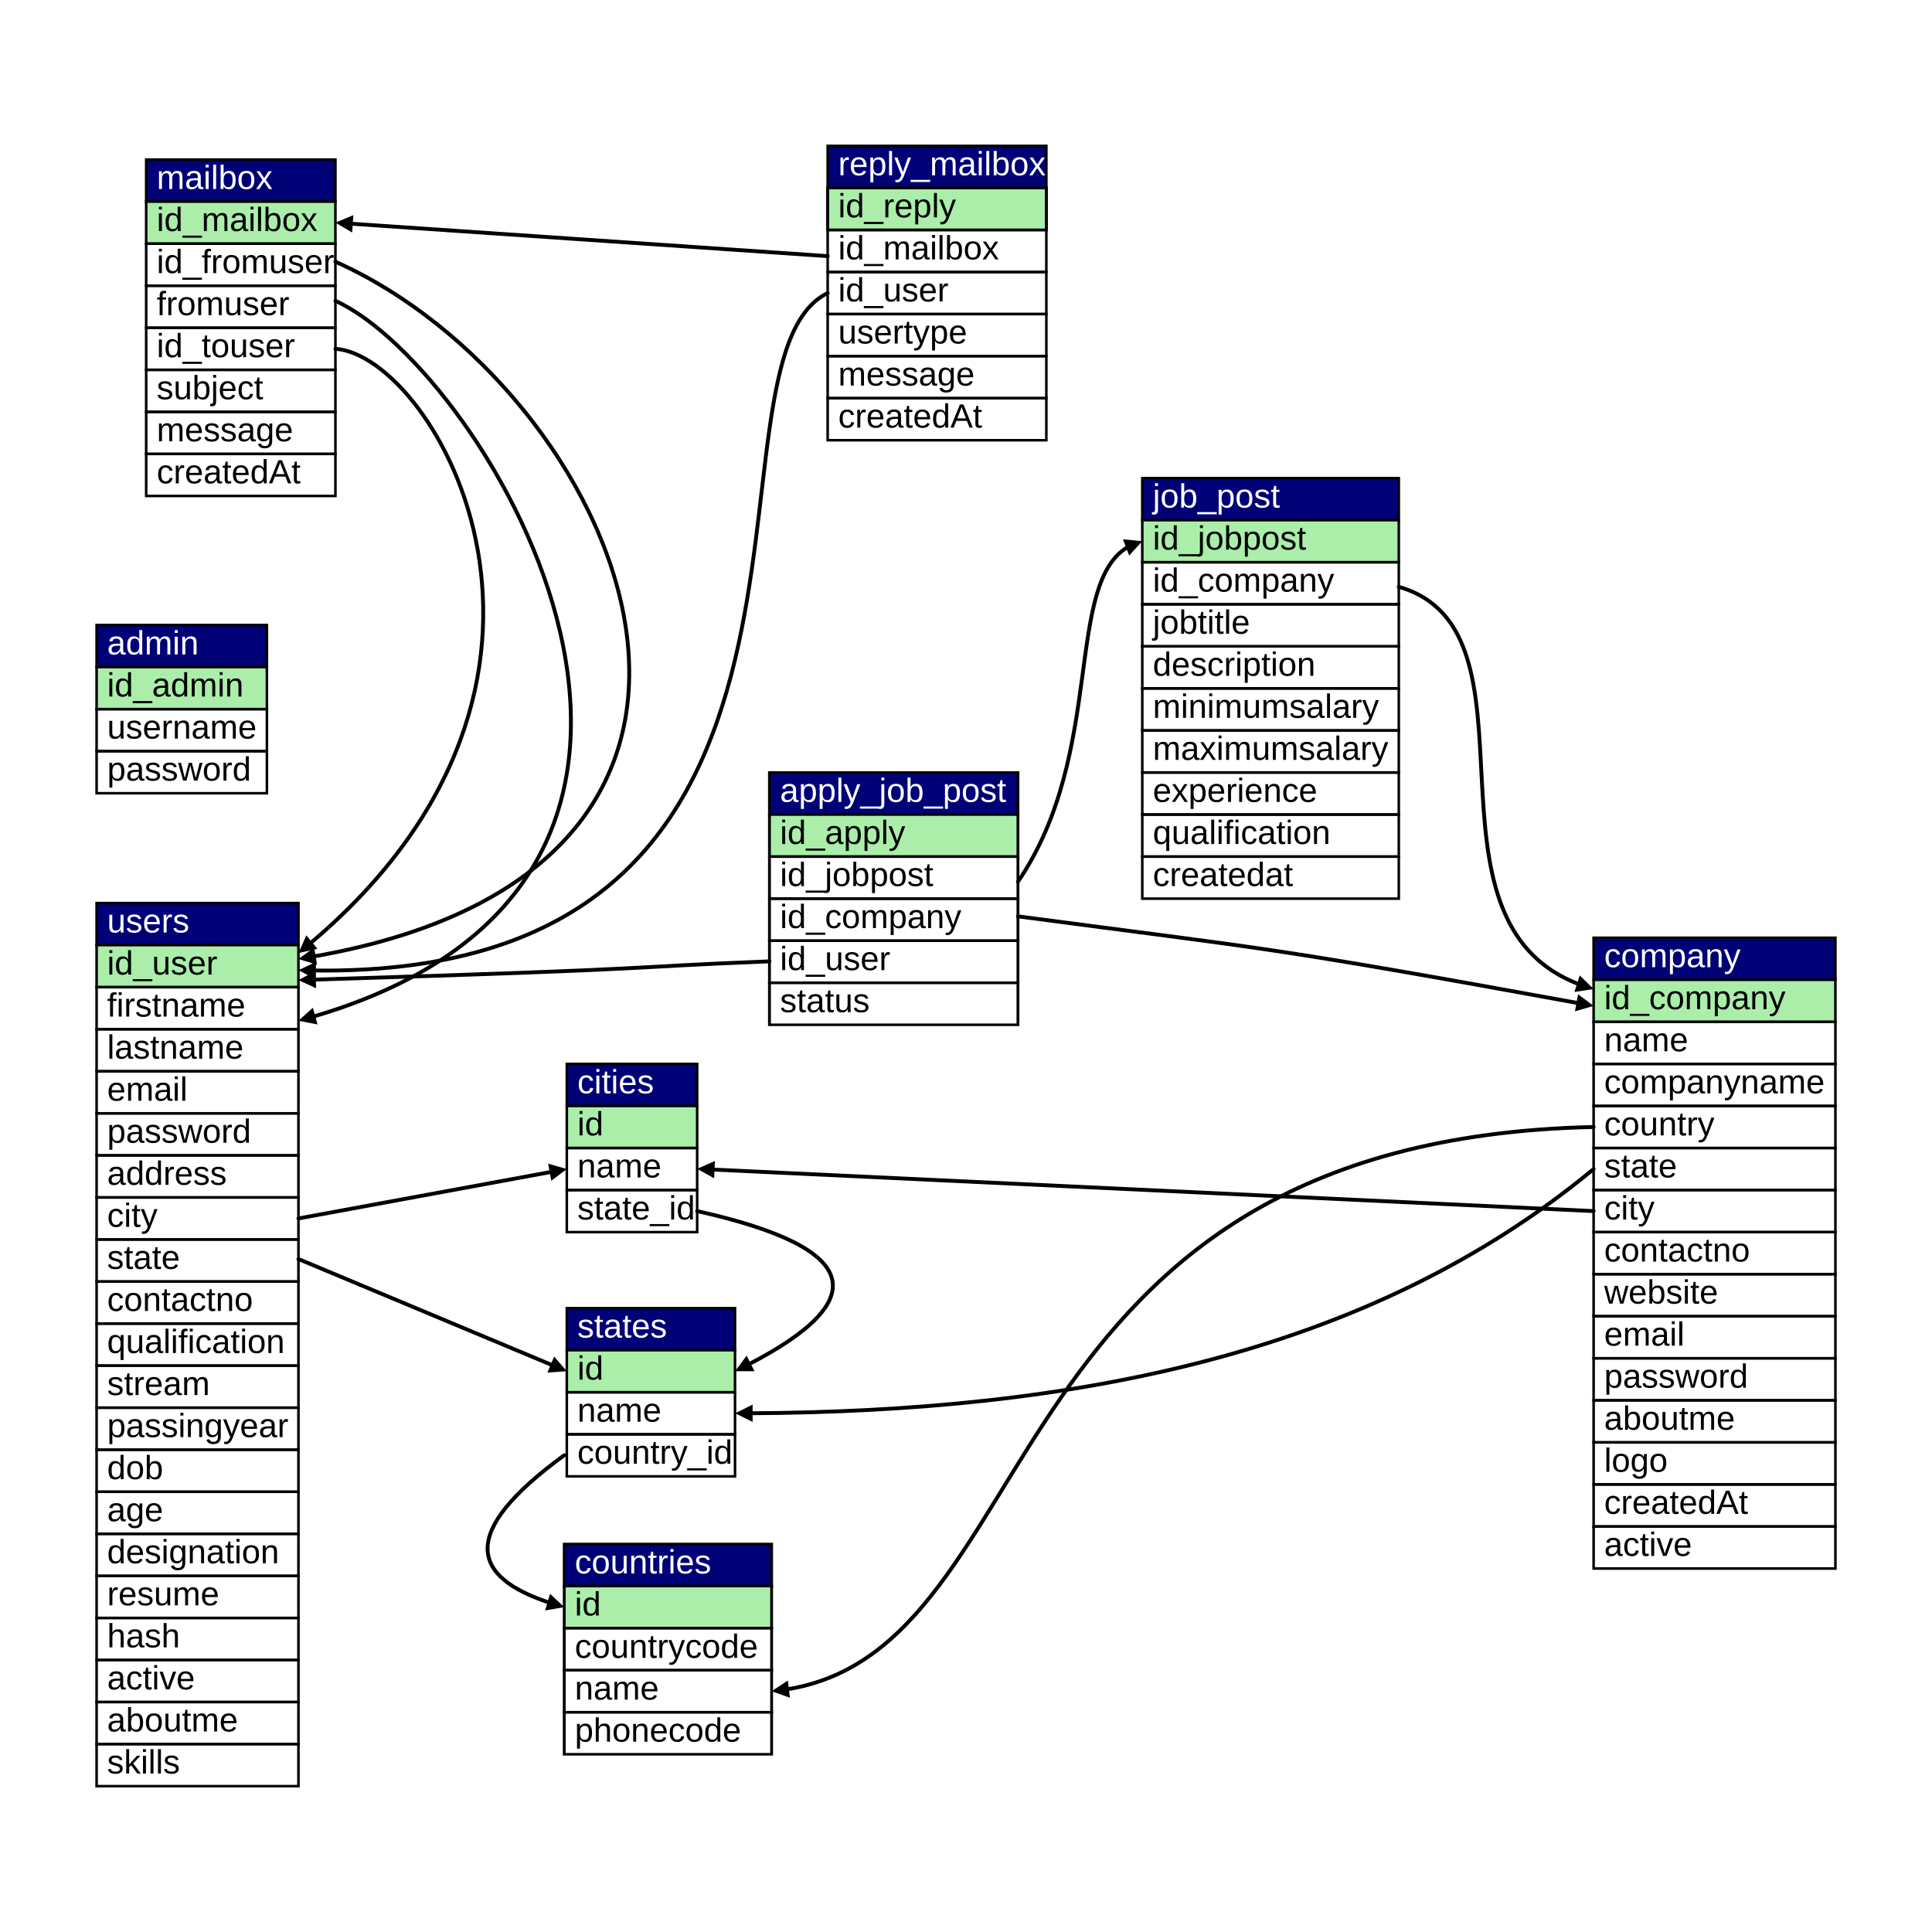
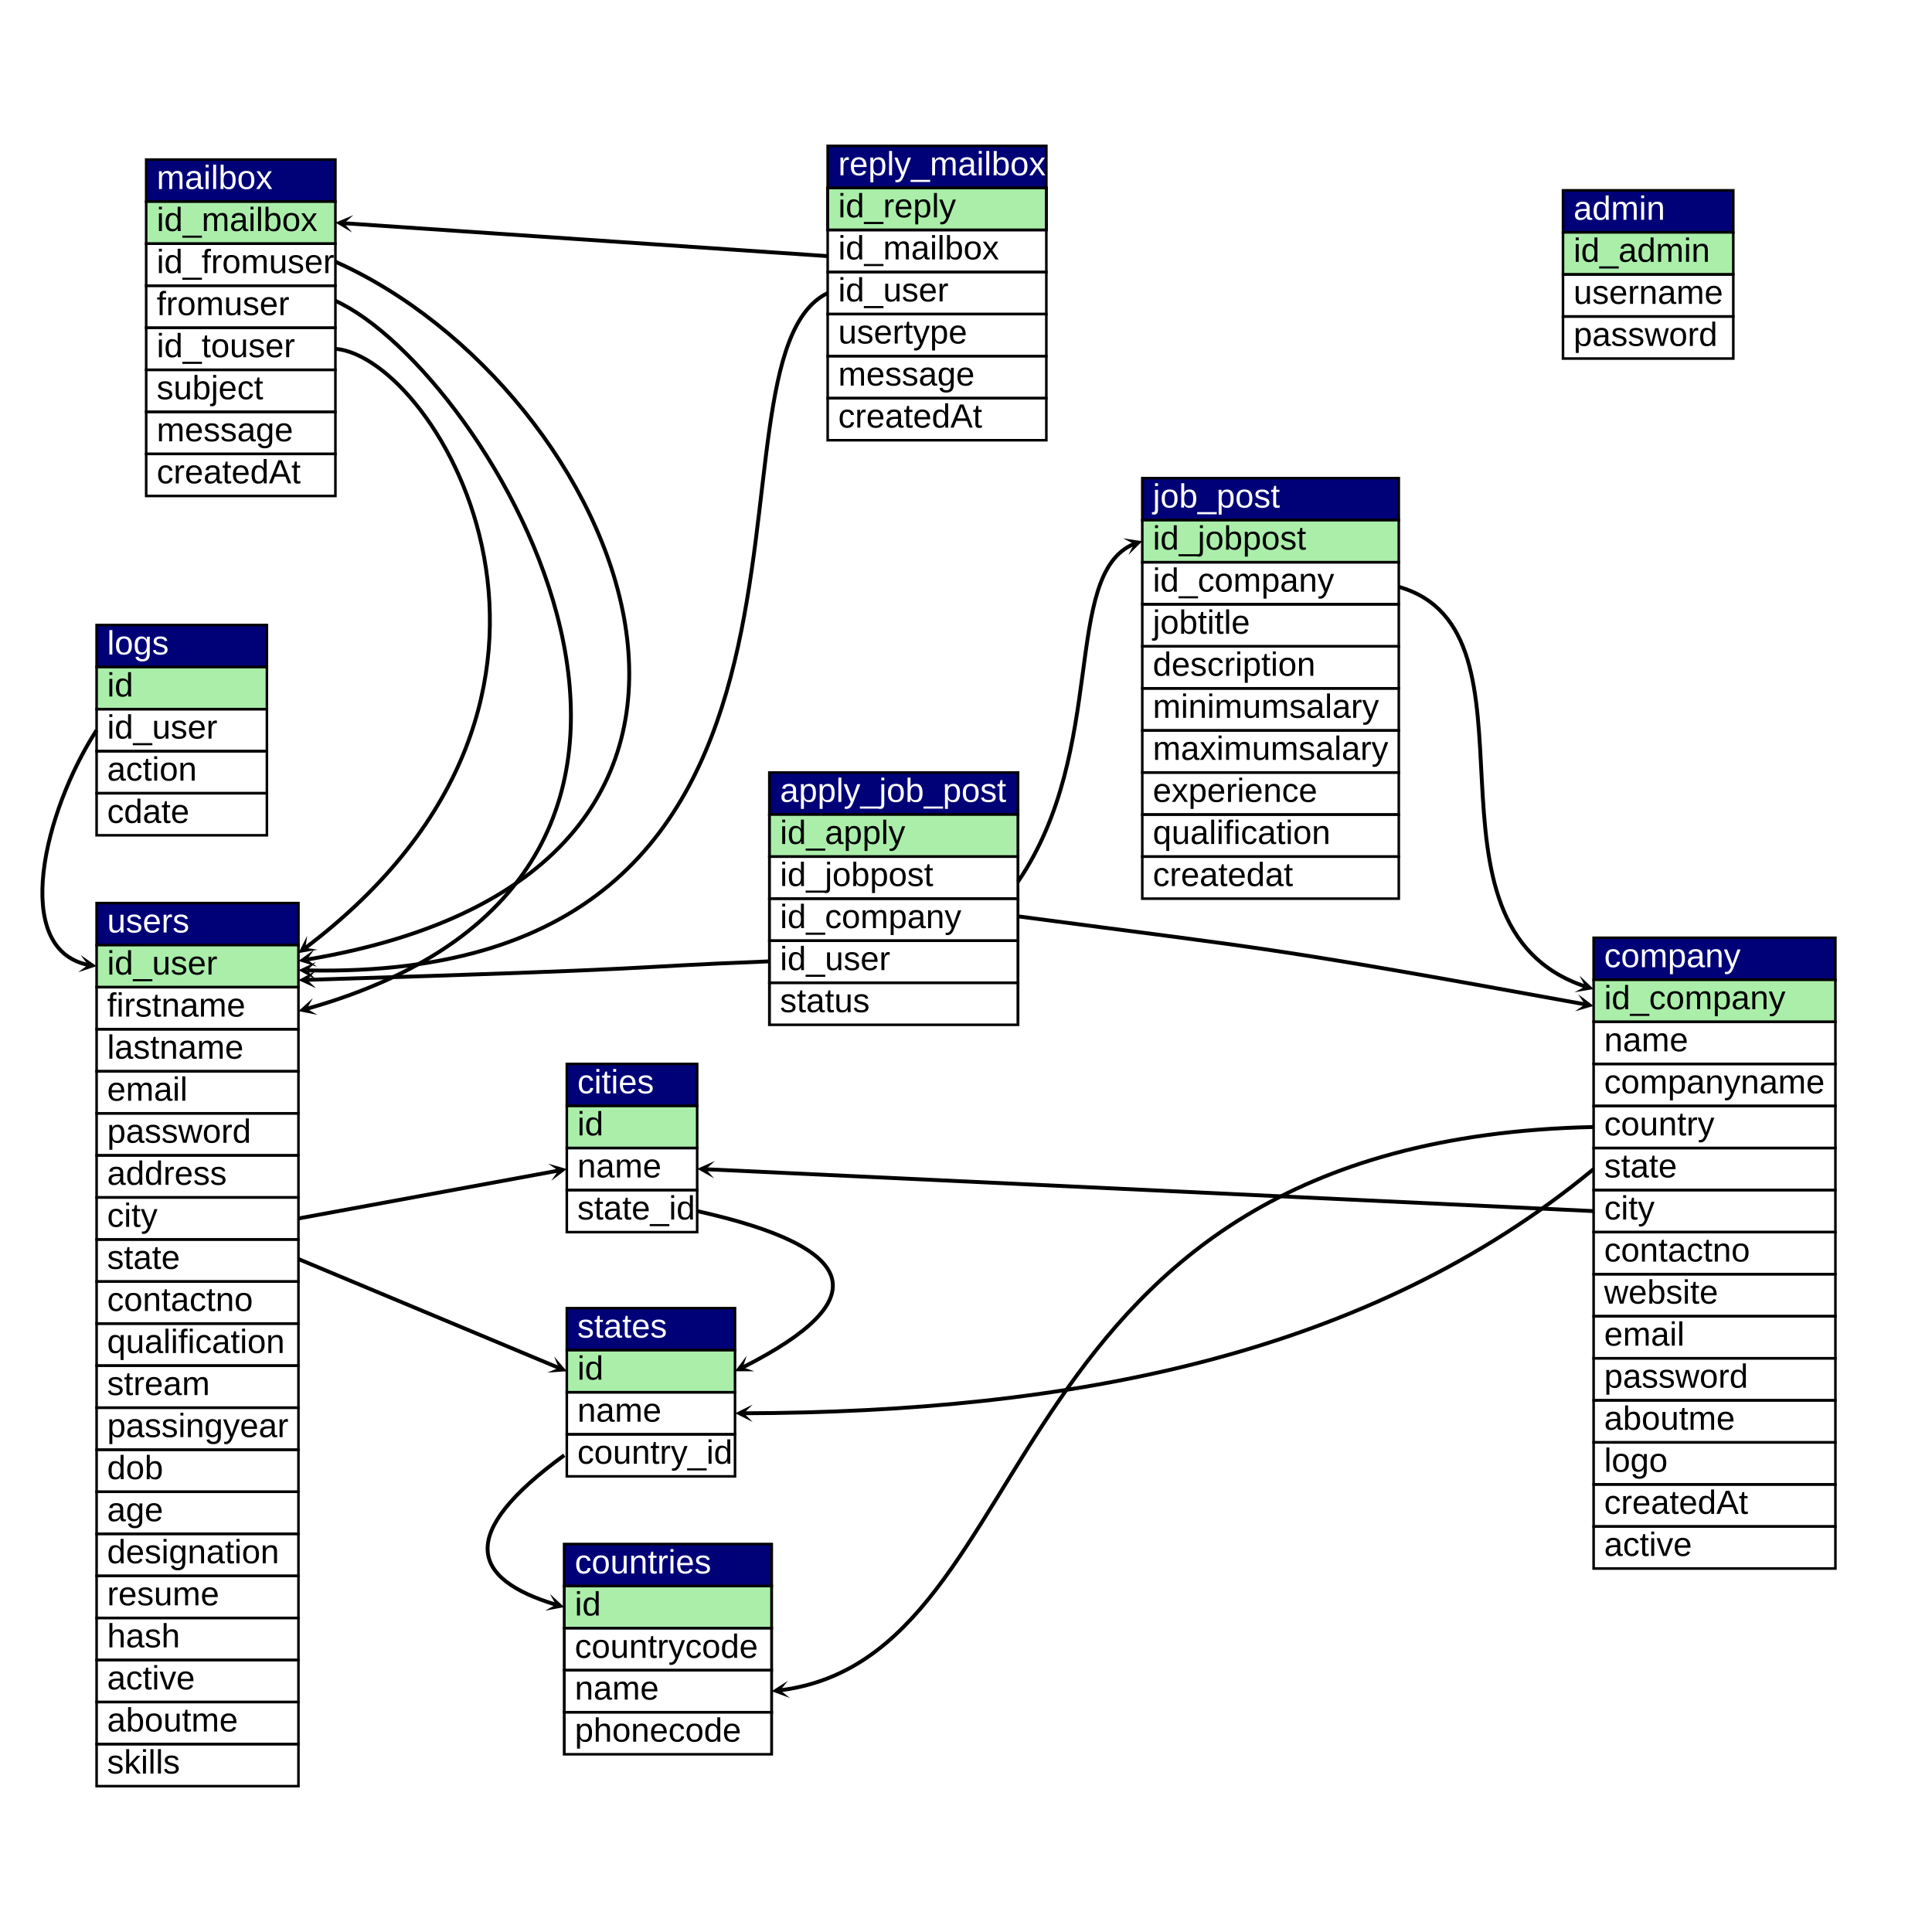
<svg xmlns="http://www.w3.org/2000/svg" width="100%" height="100%" viewBox="0 0 1000 1000" version="1.1" xml:space="preserve" style="fill-rule:evenodd;clip-rule:evenodd;">
  <rect x="0" y="0" width="1000" height="1000" style="fill:white;" />
+   <g transform="matrix(1.32473,0,0,1.32473,370.427,-463.629)">
+     <rect x="331.067" y="424.345" width="66.542" height="16.43" style="fill:rgb(0,0,119);stroke:black;stroke-width:1px;" />
+     <g transform="matrix(1,0,0,1,335.175,435.846)">
+       <text x="0px" y="0px" style="font-family:'ArialMT', 'Arial', sans-serif;font-size:13.144px;fill:white;">admin</text>
+     </g>
+     <rect x="331.067" y="440.775" width="66.542" height="16.43" style="fill:rgb(170,238,170);stroke:black;stroke-width:1px;" />
+     <g transform="matrix(1,0,0,1,335.175,452.277)">
+       <text x="0px" y="0px" style="font-family:'ArialMT', 'Arial', sans-serif;font-size:13.144px;">id_admin</text>
+     </g>
+     <rect x="331.067" y="457.206" width="66.542" height="16.43" style="fill:none;stroke:black;stroke-width:1px;" />
+     <g transform="matrix(1,0,0,1,335.175,468.707)">
+       <text x="0px" y="0px" style="font-family:'ArialMT', 'Arial', sans-serif;font-size:13.144px;">username</text>
+     </g>
+     <rect x="331.067" y="473.636" width="66.542" height="16.43" style="fill:none;stroke:black;stroke-width:1px;" />
+     <g transform="matrix(1,0,0,1,335.175,485.137)">
+       <text x="0px" y="0px" style="font-family:'ArialMT', 'Arial', sans-serif;font-size:13.144px;">password</text>
+     </g>
+   </g>
  <g transform="matrix(0.436841,0,0,0.436841,50,-295.986)">
+     <g id="Layer1" transform="matrix(1.12385,0,0,1.12385,714.381,1375.41)">
+       <g transform="matrix(1.01636,0.632081,0.632081,2.4608,-690.806,-636.064)">
+         <g transform="matrix(2.38513,-0.612645,-0.612645,0.985103,-59.2271,21.3572)">
+           <path d="M286.81,702.121L293.378,709.744L283.339,710.424L289.226,708.008L286.81,702.121Z" />
+           <path d="M154.474,651.676C154.474,651.676 266.126,698.351 289.226,708.008" style="fill:none;stroke:black;stroke-width:2px;stroke-linejoin:round;stroke-miterlimit:1;" />
+         </g>
+       </g>
+       <g transform="matrix(-2.4157,-1.50235,0.265555,1.03385,356.032,566.635)">
+         <g transform="matrix(-1.00349,-1.45823,0.257757,2.34477,388.456,-584.206)">
+           <path d="M390.502,709.769L380.44,709.744L386.498,701.709L384.47,707.742L390.502,709.769Z" />
+           <path d="M360.851,626.857C445.235,645.679 454.183,672.526 384.47,707.742" style="fill:none;stroke:black;stroke-width:2px;stroke-linejoin:round;stroke-miterlimit:1;" />
+         </g>
+       </g>
+       <g transform="matrix(1.01636,0.632081,0.632081,2.4608,-358.911,-317.661)">
+         <g transform="matrix(2.38513,-0.612645,-0.612645,0.985103,-352.096,-32.8066)">
+           <path d="M284.651,825.013L292.054,831.829L282.16,833.662L287.729,830.583L284.651,825.013Z" />
+           <path d="M292.054,753.228C236.061,793.971 243.719,817.261 287.729,830.583" style="fill:none;stroke:black;stroke-width:2px;stroke-linejoin:round;stroke-miterlimit:1;" />
+         </g>
+       </g>
+       <g transform="matrix(2.69834,0,0,2.69834,-668.908,-644.294)">
+         <g transform="matrix(0.754874,-0,-0,0.754874,-25.4211,8.653)">
+           <path d="M283.712,602.296L293.378,605.092L285.342,611.147L288.953,605.906L283.712,602.296Z" />
+           <path d="M154.474,630.666C154.474,630.666 265.259,610.269 288.953,605.906" style="fill:none;stroke:black;stroke-width:2px;stroke-linejoin:round;stroke-miterlimit:1;" />
+         </g>
+       </g>
+       <g transform="matrix(2.69834,0,0,2.69834,-668.908,-907.721)">
+         <g transform="matrix(0.754874,-0,-0,0.754874,-25.4211,106.279)">
+           <path d="M163.607,511.52L154.474,507.296L163.333,502.524L158.972,507.159L163.607,511.52Z" />
+           <path d="M398.27,497.586C314.24,500.916 356.021,501.145 158.972,507.159" style="fill:none;stroke:black;stroke-width:2px;stroke-linejoin:round;stroke-miterlimit:1;" />
+         </g>
+       </g>
+       <g transform="matrix(2.69834,0,0,2.69834,-668.908,-907.721)">
+         <g transform="matrix(0.754874,-0,-0,0.754874,-25.4211,106.279)">
+           <path d="M163.352,506.886L154.474,502.15L163.59,497.889L158.972,502.269L163.352,506.886Z" />
+           <path d="M428.403,151.68C355.557,187.22 462.338,508.73 158.972,502.269" style="fill:none;stroke:black;stroke-width:2px;stroke-linejoin:round;stroke-miterlimit:1;" />
+         </g>
+       </g>
+       <g transform="matrix(2.69834,0,0,2.69834,-668.908,-907.721)">
+         <g transform="matrix(0.754874,-0,-0,0.754874,-25.4211,106.279)">
+           <path d="M164.378,491.539L154.474,493.317L158.994,484.327L158.08,490.625L164.378,491.539Z" />
+           <path d="M173.605,180.536C226.568,185.06 330.997,359.813 158.08,490.625" style="fill:none;stroke:black;stroke-width:2px;stroke-linejoin:round;stroke-miterlimit:1;" />
+         </g>
+       </g>
+       <g transform="matrix(2.69834,0,0,2.69834,-668.908,-907.721)">
+         <g transform="matrix(0.754874,-0,-0,0.754874,-25.4211,106.279)">
+           <path d="M164.078,500.377L154.474,497.375L162.638,491.493L158.916,496.655L164.078,500.377Z" />
+           <path d="M173.605,135.477C319.29,200.215 432.749,450.847 158.916,496.655" style="fill:none;stroke:black;stroke-width:2px;stroke-linejoin:round;stroke-miterlimit:1;" />
+         </g>
+       </g>
+       <g transform="matrix(2.69834,0,0,2.69834,-668.908,-907.721)">
+         <g transform="matrix(0.754874,-0,-0,0.754874,-25.4211,106.279)">
+           <path d="M164.345,525.29L154.474,523.34L161.957,516.613L158.813,522.146L164.345,525.29Z" />
+           <path d="M173.605,155.714C252.064,191.364 410.863,451.064 158.813,522.146" style="fill:none;stroke:black;stroke-width:2px;stroke-linejoin:round;stroke-miterlimit:1;" />
+         </g>
+       </g>
+       <g transform="matrix(2.69834,0,0,2.69834,216.146,-575.451)">
+         <g transform="matrix(0.754874,-0,-0,0.754874,-353.421,-16.86)">
+           <path d="M389.554,735.996L380.547,731.509L389.541,726.996L385.047,731.503L389.554,735.996Z" />
+           <path d="M824.849,605.092C708.607,701.304 555.02,730.998 385.047,731.503" style="fill:none;stroke:black;stroke-width:2px;stroke-linejoin:round;stroke-miterlimit:1;" />
+         </g>
+       </g>
+       <g transform="matrix(2.69834,0,0,2.69834,216.146,-575.451)">
+         <g transform="matrix(0.754874,-0,-0,0.754874,-353.421,-16.86)">
+           <path d="M408.822,878.876L399.394,875.359L407.864,869.927L403.868,874.88L408.822,878.876Z" />
+           <path d="M824.849,583.326C507.109,590.221 544.884,856.967 403.868,874.88" style="fill:none;stroke:black;stroke-width:2px;stroke-linejoin:round;stroke-miterlimit:1;" />
+         </g>
+       </g>
+       <g transform="matrix(2.71277,0.000680841,0.000680841,2.69837,176.617,-833.162)">
+         <g transform="matrix(0.750856,-0.000189453,-0.000189453,0.754865,-336.989,78.7313)">
+           <path d="M369.629,609.894L360.851,604.975L370.053,600.904L365.346,605.187L369.629,609.894Z" />
+           <path d="M824.849,626.857C824.849,626.857 413.076,607.438 365.346,605.187" style="fill:none;stroke:black;stroke-width:2px;stroke-linejoin:round;stroke-miterlimit:1;" />
+         </g>
+       </g>
+       <g transform="matrix(2.69834,0,0,2.69834,-1234.61,-831.828)">
+         <g transform="matrix(0.754874,-0,-0,0.754874,184.226,78.1529)">
+           <path d="M182.279,120.34L173.605,115.24L182.889,111.36L178.094,115.545L182.279,120.34Z" />
+           <path d="M428.403,132.564C428.403,132.564 212.147,117.86 178.094,115.545" style="fill:none;stroke:black;stroke-width:2px;stroke-linejoin:round;stroke-miterlimit:1;" />
+         </g>
+       </g>
+       <g transform="matrix(2.69834,0,0,2.69834,181.068,-606.798)">
+         <g transform="matrix(0.754874,-0,-0,0.754874,-340.421,-5.24273)">
+           <path d="M817.557,504.98L824.849,511.914L814.927,513.587L820.545,510.599L817.557,504.98Z" />
+           <path d="M724.013,303.746C803.821,326.635 726.655,479.297 820.545,510.599" style="fill:none;stroke:black;stroke-width:2px;stroke-linejoin:round;stroke-miterlimit:1;" />
+         </g>
+       </g>
+       <g transform="matrix(2.69834,0,0,2.69834,181.068,-606.798)">
+         <g transform="matrix(0.754874,-0,-0,0.754874,-340.421,-5.24273)">
+           <path d="M816.803,514.609L824.849,520.651L815.187,523.463L820.422,519.843L816.803,514.609Z" />
+           <path d="M526.882,474.293C657.808,491.684 651.996,489.128 820.422,519.843" style="fill:none;stroke:black;stroke-width:2px;stroke-linejoin:round;stroke-miterlimit:1;" />
+         </g>
+       </g>
+       <g transform="matrix(2.69834,0,0,2.69834,381.273,-537.627)">
+         <g transform="matrix(0.754874,-0,-0,0.754874,-414.617,-30.8775)">
+           <path d="M581.292,278.644L591.244,280.129L584.084,287.2L586.966,281.525L581.292,278.644Z" />
+           <path d="M526.882,456.381C573.707,387.766 549.255,297.28 586.966,281.525" style="fill:none;stroke:black;stroke-width:2px;stroke-linejoin:round;stroke-miterlimit:1;" />
+         </g>
+       </g>
+       <g transform="matrix(2.0369,0,0,2.0369,-737.503,-620.945)">
+         <path d="M41.741,494.325L50,500.073L40.446,503.232L45.547,499.426L41.741,494.325Z" />
+         <path d="M50,377.925C22.831,419.825 5.507,491.053 45.547,499.426" style="fill:none;stroke:black;stroke-width:2px;stroke-linejoin:round;stroke-miterlimit:1;" />
+       </g>
+     </g>
    <g id="Layer2" transform="matrix(1.12385,0,0,1.12385,714.381,1375.41)">
      <g transform="matrix(2.69834,0,0,2.69834,-1528.99,-1107.01)">
        <rect x="331.067" y="424.345" width="66.542" height="16.43" style="fill:rgb(0,0,119);stroke:black;stroke-width:1px;" />
        <g transform="matrix(1,0,0,1,335.175,435.846)">
-           <text x="0px" y="0px" style="font-family:'ArialMT', 'Arial', sans-serif;font-size:13.144px;fill:white;">admin</text>
+           <text x="0px" y="0px" style="font-family:'ArialMT', 'Arial', sans-serif;font-size:13.144px;fill:white;">logs</text>
        </g>
        <rect x="331.067" y="440.775" width="66.542" height="16.43" style="fill:rgb(170,238,170);stroke:black;stroke-width:1px;" />
        <g transform="matrix(1,0,0,1,335.175,452.277)">
-           <text x="0px" y="0px" style="font-family:'ArialMT', 'Arial', sans-serif;font-size:13.144px;">id_admin</text>
+           <text x="0px" y="0px" style="font-family:'ArialMT', 'Arial', sans-serif;font-size:13.144px;">id</text>
        </g>
        <rect x="331.067" y="457.206" width="66.542" height="16.43" style="fill:none;stroke:black;stroke-width:1px;" />
        <g transform="matrix(1,0,0,1,335.175,468.707)">
-           <text x="0px" y="0px" style="font-family:'ArialMT', 'Arial', sans-serif;font-size:13.144px;">username</text>
+           <text x="0px" y="0px" style="font-family:'ArialMT', 'Arial', sans-serif;font-size:13.144px;">id_user</text>
        </g>
        <rect x="331.067" y="473.636" width="66.542" height="16.43" style="fill:none;stroke:black;stroke-width:1px;" />
+         <g transform="matrix(1,0,0,1,0,16.4301)">
+           <rect x="331.067" y="473.636" width="66.542" height="16.43" style="fill:none;stroke:black;stroke-width:1px;" />
+         </g>
        <g transform="matrix(1,0,0,1,335.175,485.137)">
-           <text x="0px" y="0px" style="font-family:'ArialMT', 'Arial', sans-serif;font-size:13.144px;">password</text>
+           <text x="0px" y="0px" style="font-family:'ArialMT', 'Arial', sans-serif;font-size:13.144px;">action</text>
+         </g>
+         <g transform="matrix(1,0,0,1,335.175,501.679)">
+           <text x="0px" y="0px" style="font-family:'ArialMT', 'Arial', sans-serif;font-size:13.144px;">cdate</text>
        </g>
      </g>
      <g transform="matrix(2.69834,0,0,2.69834,-2147.4,52.6282)">
        <g transform="matrix(1.11491,0,0,1,-94.5866,0)">
          <rect x="823.15" y="52.203" width="87.08" height="16.43" style="fill:rgb(0,0,119);stroke:black;stroke-width:1px;" />
        </g>
        <g transform="matrix(1,0,0,1,827.257,63.7037)">
          <text x="0px" y="0px" style="font-family:'ArialMT', 'Arial', sans-serif;font-size:13.144px;fill:white;">apply_job_post</text>
        </g>
        <g transform="matrix(1.11491,0,0,1,-94.5866,0)">
          <rect x="823.15" y="68.633" width="87.08" height="16.43" style="fill:rgb(170,238,170);stroke:black;stroke-width:1px;" />
        </g>
        <g transform="matrix(1,0,0,1,827.257,80.1339)">
          <text x="0px" y="0px" style="font-family:'ArialMT', 'Arial', sans-serif;font-size:13.144px;">id_apply</text>
        </g>
        <g transform="matrix(1.11491,0,0,1,-94.5866,0)">
          <rect x="823.15" y="85.063" width="87.08" height="16.43" style="fill:none;stroke:black;stroke-width:1px;" />
        </g>
        <g transform="matrix(1,0,0,1,827.257,96.564)">
          <text x="0px" y="0px" style="font-family:'ArialMT', 'Arial', sans-serif;font-size:13.144px;">id_jobpost</text>
        </g>
        <g transform="matrix(1.11491,0,0,1,-94.5866,0)">
          <rect x="823.15" y="101.493" width="87.08" height="16.43" style="fill:none;stroke:black;stroke-width:1px;" />
        </g>
        <g transform="matrix(1,0,0,1,827.257,112.994)">
          <text x="0px" y="0px" style="font-family:'ArialMT', 'Arial', sans-serif;font-size:13.144px;">id_company</text>
        </g>
        <g transform="matrix(1.11491,0,0,1,-94.5866,0)">
          <rect x="823.15" y="117.923" width="87.08" height="16.43" style="fill:none;stroke:black;stroke-width:1px;" />
        </g>
        <g transform="matrix(1,0,0,1,827.257,129.424)">
          <text x="0px" y="0px" style="font-family:'ArialMT', 'Arial', sans-serif;font-size:13.144px;">id_user</text>
        </g>
        <g transform="matrix(1.11491,0,0,1,-94.5866,0)">
          <rect x="823.15" y="134.353" width="87.08" height="16.43" style="fill:none;stroke:black;stroke-width:1px;" />
        </g>
        <g transform="matrix(1,0,0,1,827.257,145.854)">
          <text x="0px" y="0px" style="font-family:'ArialMT', 'Arial', sans-serif;font-size:13.144px;">status</text>
        </g>
      </g>
      <g transform="matrix(2.69834,0,0,2.69834,-2349.97,-447.007)">
        <rect x="819.042" y="351.231" width="50.933" height="16.43" style="fill:rgb(0,0,119);stroke:black;stroke-width:1px;" />
        <g transform="matrix(1,0,0,1,823.15,362.732)">
          <text x="0px" y="0px" style="font-family:'ArialMT', 'Arial', sans-serif;font-size:13.144px;fill:white;">cities</text>
        </g>
        <rect x="819.042" y="367.661" width="50.933" height="16.43" style="fill:rgb(170,238,170);stroke:black;stroke-width:1px;" />
        <g transform="matrix(1,0,0,1,823.15,379.162)">
          <text x="0px" y="0px" style="font-family:'ArialMT', 'Arial', sans-serif;font-size:13.144px;">id</text>
        </g>
        <rect x="819.042" y="384.091" width="50.933" height="16.43" style="fill:none;stroke:black;stroke-width:1px;" />
        <g transform="matrix(1,0,0,1,823.15,395.593)">
          <text x="0px" y="0px" style="font-family:'ArialMT', 'Arial', sans-serif;font-size:13.144px;">name</text>
        </g>
        <rect x="819.042" y="400.522" width="50.933" height="16.43" style="fill:none;stroke:black;stroke-width:1px;" />
        <g transform="matrix(1,0,0,1,823.15,412.023)">
          <text x="0px" y="0px" style="font-family:'ArialMT', 'Arial', sans-serif;font-size:13.144px;">state_id</text>
        </g>
      </g>
      <g transform="matrix(2.69834,0,0,2.69834,-668.908,-644.294)">
        <rect x="597.236" y="375.055" width="94.473" height="16.43" style="fill:rgb(0,0,119);stroke:black;stroke-width:1px;" />
        <g transform="matrix(1,0,0,1,601.343,386.556)">
          <text x="0px" y="0px" style="font-family:'ArialMT', 'Arial', sans-serif;font-size:13.144px;fill:white;">company</text>
        </g>
        <rect x="597.236" y="391.485" width="94.473" height="16.43" style="fill:rgb(170,238,170);stroke:black;stroke-width:1px;" />
        <g transform="matrix(1,0,0,1,601.343,402.986)">
          <text x="0px" y="0px" style="font-family:'ArialMT', 'Arial', sans-serif;font-size:13.144px;">id_company</text>
        </g>
        <rect x="597.236" y="407.915" width="94.473" height="16.43" style="fill:none;stroke:black;stroke-width:1px;" />
        <g transform="matrix(1,0,0,1,601.343,419.416)">
          <text x="0px" y="0px" style="font-family:'ArialMT', 'Arial', sans-serif;font-size:13.144px;">name</text>
        </g>
        <rect x="597.236" y="424.345" width="94.473" height="16.43" style="fill:none;stroke:black;stroke-width:1px;" />
        <g transform="matrix(1,0,0,1,601.343,435.846)">
          <text x="0px" y="0px" style="font-family:'ArialMT', 'Arial', sans-serif;font-size:13.144px;">companyname</text>
        </g>
        <rect x="597.236" y="440.775" width="94.473" height="16.43" style="fill:none;stroke:black;stroke-width:1px;" />
        <g transform="matrix(1,0,0,1,601.343,452.277)">
          <text x="0px" y="0px" style="font-family:'ArialMT', 'Arial', sans-serif;font-size:13.144px;">country</text>
        </g>
        <rect x="597.236" y="457.206" width="94.473" height="16.43" style="fill:none;stroke:black;stroke-width:1px;" />
        <g transform="matrix(1,0,0,1,601.343,468.707)">
          <text x="0px" y="0px" style="font-family:'ArialMT', 'Arial', sans-serif;font-size:13.144px;">state</text>
        </g>
        <rect x="597.236" y="473.636" width="94.473" height="16.43" style="fill:none;stroke:black;stroke-width:1px;" />
        <g transform="matrix(1,0,0,1,601.343,485.137)">
          <text x="0px" y="0px" style="font-family:'ArialMT', 'Arial', sans-serif;font-size:13.144px;">city</text>
        </g>
        <rect x="597.236" y="490.066" width="94.473" height="16.43" style="fill:none;stroke:black;stroke-width:1px;" />
        <g transform="matrix(1,0,0,1,601.343,501.567)">
          <text x="0px" y="0px" style="font-family:'ArialMT', 'Arial', sans-serif;font-size:13.144px;">contactno</text>
        </g>
        <rect x="597.236" y="506.496" width="94.473" height="16.43" style="fill:none;stroke:black;stroke-width:1px;" />
        <g transform="matrix(1,0,0,1,601.343,517.997)">
          <text x="0px" y="0px" style="font-family:'ArialMT', 'Arial', sans-serif;font-size:13.144px;">website</text>
        </g>
        <rect x="597.236" y="522.926" width="94.473" height="16.43" style="fill:none;stroke:black;stroke-width:1px;" />
        <g transform="matrix(1,0,0,1,601.343,534.427)">
          <text x="0px" y="0px" style="font-family:'ArialMT', 'Arial', sans-serif;font-size:13.144px;">email</text>
        </g>
        <rect x="597.236" y="539.356" width="94.473" height="16.43" style="fill:none;stroke:black;stroke-width:1px;" />
        <g transform="matrix(1,0,0,1,601.343,550.857)">
          <text x="0px" y="0px" style="font-family:'ArialMT', 'Arial', sans-serif;font-size:13.144px;">password</text>
        </g>
        <rect x="597.236" y="555.786" width="94.473" height="16.43" style="fill:none;stroke:black;stroke-width:1px;" />
        <g transform="matrix(1,0,0,1,601.343,567.287)">
          <text x="0px" y="0px" style="font-family:'ArialMT', 'Arial', sans-serif;font-size:13.144px;">aboutme</text>
        </g>
        <rect x="597.236" y="572.217" width="94.473" height="16.43" style="fill:none;stroke:black;stroke-width:1px;" />
        <g transform="matrix(1,0,0,1,601.343,583.718)">
          <text x="0px" y="0px" style="font-family:'ArialMT', 'Arial', sans-serif;font-size:13.144px;">logo</text>
        </g>
        <rect x="597.236" y="588.647" width="94.473" height="16.43" style="fill:none;stroke:black;stroke-width:1px;" />
        <g transform="matrix(1,0,0,1,601.343,600.148)">
          <text x="0px" y="0px" style="font-family:'ArialMT', 'Arial', sans-serif;font-size:13.144px;">createdAt</text>
        </g>
        <rect x="597.236" y="605.077" width="94.473" height="16.43" style="fill:none;stroke:black;stroke-width:1px;" />
        <g transform="matrix(1,0,0,1,601.343,616.578)">
          <text x="0px" y="0px" style="font-family:'ArialMT', 'Arial', sans-serif;font-size:13.144px;">active</text>
        </g>
      </g>
      <g transform="matrix(2.69834,0,0,2.69834,-1024.87,843.88)">
        <g transform="matrix(1.10824,0,0,1,-35.3917,0)">
          <rect x="326.96" y="60.418" width="73.114" height="16.43" style="fill:rgb(0,0,119);stroke:black;stroke-width:1px;" />
        </g>
        <g transform="matrix(1.10824,0,0,1,-35.3917,0)">
          <rect x="326.96" y="76.848" width="73.114" height="16.43" style="fill:rgb(170,238,170);stroke:black;stroke-width:1px;" />
        </g>
        <g transform="matrix(1.10824,0,0,1,-35.3917,0)">
          <rect x="326.96" y="93.278" width="73.114" height="16.43" style="fill:none;stroke:black;stroke-width:1px;" />
        </g>
        <g transform="matrix(1.10824,0,0,1,-35.3917,0)">
          <rect x="326.96" y="109.708" width="73.114" height="16.43" style="fill:none;stroke:black;stroke-width:1px;" />
        </g>
        <g transform="matrix(1.10824,0,0,1,-35.3917,0)">
          <rect x="326.96" y="126.138" width="73.114" height="16.43" style="fill:none;stroke:black;stroke-width:1px;" />
        </g>
        <g transform="matrix(1,0,0,1,331.067,71.9188)">
          <text x="0px" y="0px" style="font-family:'ArialMT', 'Arial', sans-serif;font-size:13.144px;fill:white;">countries</text>
        </g>
        <g transform="matrix(1,0,0,1,331.067,121.209)">
          <text x="0px" y="0px" style="font-family:'ArialMT', 'Arial', sans-serif;font-size:13.144px;">name</text>
        </g>
        <g transform="matrix(1,0,0,1,331.067,104.901)">
          <text x="0px" y="0px" style="font-family:'ArialMT', 'Arial', sans-serif;font-size:13.144px;">countrycode</text>
        </g>
        <g transform="matrix(1,0,0,1,331.067,88.3489)">
          <text x="0px" y="0px" style="font-family:'ArialMT', 'Arial', sans-serif;font-size:13.144px;">id</text>
        </g>
        <g transform="matrix(1,0,0,1,331.067,137.639)">
          <text x="0px" y="0px" style="font-family:'ArialMT', 'Arial', sans-serif;font-size:13.144px;">phonecode</text>
        </g>
      </g>
      <g transform="matrix(2.69834,0,0,2.69834,-426.527,-667.8)">
        <rect x="331.067" y="204.181" width="100.224" height="16.43" style="fill:rgb(0,0,119);stroke:black;stroke-width:1px;" />
        <g transform="matrix(1,0,0,1,335.175,215.683)">
          <text x="0px" y="0px" style="font-family:'ArialMT', 'Arial', sans-serif;font-size:13.144px;fill:white;">job_post</text>
        </g>
        <rect x="331.067" y="220.612" width="100.224" height="16.43" style="fill:rgb(170,238,170);stroke:black;stroke-width:1px;" />
        <g transform="matrix(1,0,0,1,335.175,232.113)">
          <text x="0px" y="0px" style="font-family:'ArialMT', 'Arial', sans-serif;font-size:13.144px;">id_jobpost</text>
        </g>
        <rect x="331.067" y="237.042" width="100.224" height="16.43" style="fill:none;stroke:black;stroke-width:1px;" />
        <g transform="matrix(1,0,0,1,335.175,248.543)">
          <text x="0px" y="0px" style="font-family:'ArialMT', 'Arial', sans-serif;font-size:13.144px;">id_company</text>
        </g>
        <rect x="331.067" y="253.472" width="100.224" height="16.43" style="fill:none;stroke:black;stroke-width:1px;" />
        <g transform="matrix(1,0,0,1,335.175,264.973)">
          <text x="0px" y="0px" style="font-family:'ArialMT', 'Arial', sans-serif;font-size:13.144px;">jobtitle</text>
        </g>
        <rect x="331.067" y="269.902" width="100.224" height="16.43" style="fill:none;stroke:black;stroke-width:1px;" />
        <g transform="matrix(1,0,0,1,335.175,281.403)">
          <text x="0px" y="0px" style="font-family:'ArialMT', 'Arial', sans-serif;font-size:13.144px;">description</text>
        </g>
        <rect x="331.067" y="286.332" width="100.224" height="16.43" style="fill:none;stroke:black;stroke-width:1px;" />
        <g transform="matrix(1,0,0,1,335.175,297.833)">
          <text x="0px" y="0px" style="font-family:'ArialMT', 'Arial', sans-serif;font-size:13.144px;">minimumsalary</text>
        </g>
        <rect x="331.067" y="302.762" width="100.224" height="16.43" style="fill:none;stroke:black;stroke-width:1px;" />
        <g transform="matrix(1,0,0,1,335.175,314.263)">
          <text x="0px" y="0px" style="font-family:'ArialMT', 'Arial', sans-serif;font-size:13.144px;">maximumsalary</text>
        </g>
        <rect x="331.067" y="319.192" width="100.224" height="16.43" style="fill:none;stroke:black;stroke-width:1px;" />
        <g transform="matrix(1,0,0,1,335.175,330.693)">
          <text x="0px" y="0px" style="font-family:'ArialMT', 'Arial', sans-serif;font-size:13.144px;">experience</text>
        </g>
        <rect x="331.067" y="335.623" width="100.224" height="16.43" style="fill:none;stroke:black;stroke-width:1px;" />
        <g transform="matrix(1,0,0,1,335.175,347.124)">
          <text x="0px" y="0px" style="font-family:'ArialMT', 'Arial', sans-serif;font-size:13.144px;">qualiﬁcation</text>
        </g>
        <rect x="331.067" y="352.053" width="100.224" height="16.43" style="fill:none;stroke:black;stroke-width:1px;" />
        <g transform="matrix(1,0,0,1,335.175,363.554)">
          <text x="0px" y="0px" style="font-family:'ArialMT', 'Arial', sans-serif;font-size:13.144px;">createdat</text>
        </g>
      </g>
      <g transform="matrix(2.69834,0,0,2.69834,-2201.58,-990.364)">
        <rect x="599.7" y="199.252" width="73.936" height="16.43" style="fill:rgb(0,0,119);stroke:black;stroke-width:1px;" />
        <g transform="matrix(1,0,0,1,603.808,210.753)">
          <text x="0px" y="0px" style="font-family:'ArialMT', 'Arial', sans-serif;font-size:13.144px;fill:white;">mailbox</text>
        </g>
        <rect x="599.7" y="215.683" width="73.936" height="16.43" style="fill:rgb(170,238,170);stroke:black;stroke-width:1px;" />
        <g transform="matrix(1.15556,0,0,1,172.99,-5.38771)">
          <rect x="599.7" y="215.683" width="73.936" height="16.43" style="fill:rgb(170,238,170);stroke:black;stroke-width:1px;" />
        </g>
        <g transform="matrix(1,0,0,1,603.808,227.184)">
          <text x="0px" y="0px" style="font-family:'ArialMT', 'Arial', sans-serif;font-size:13.144px;">id_mailbox</text>
        </g>
        <rect x="599.7" y="232.113" width="73.936" height="16.43" style="fill:none;stroke:black;stroke-width:1px;" />
        <g transform="matrix(1,0,0,1,603.808,243.614)">
          <text x="0px" y="0px" style="font-family:'ArialMT', 'Arial', sans-serif;font-size:13.144px;">id_fromuser</text>
        </g>
        <rect x="599.7" y="248.543" width="73.936" height="16.43" style="fill:none;stroke:black;stroke-width:1px;" />
        <g transform="matrix(1,0,0,1,603.808,260.044)">
          <text x="0px" y="0px" style="font-family:'ArialMT', 'Arial', sans-serif;font-size:13.144px;">fromuser</text>
        </g>
        <rect x="599.7" y="264.973" width="73.936" height="16.43" style="fill:none;stroke:black;stroke-width:1px;" />
        <g transform="matrix(1,0,0,1,603.808,276.474)">
          <text x="0px" y="0px" style="font-family:'ArialMT', 'Arial', sans-serif;font-size:13.144px;">id_touser</text>
        </g>
        <rect x="599.7" y="281.403" width="73.936" height="16.43" style="fill:none;stroke:black;stroke-width:1px;" />
        <g transform="matrix(1,0,0,1,603.808,292.904)">
          <text x="0px" y="0px" style="font-family:'ArialMT', 'Arial', sans-serif;font-size:13.144px;">subject</text>
        </g>
        <rect x="599.7" y="297.833" width="73.936" height="16.43" style="fill:none;stroke:black;stroke-width:1px;" />
        <g transform="matrix(1,0,0,1,603.808,309.334)">
          <text x="0px" y="0px" style="font-family:'ArialMT', 'Arial', sans-serif;font-size:13.144px;">message</text>
        </g>
        <rect x="599.7" y="314.263" width="73.936" height="16.43" style="fill:none;stroke:black;stroke-width:1px;" />
        <g transform="matrix(1,0,0,1,603.808,325.764)">
          <text x="0px" y="0px" style="font-family:'ArialMT', 'Arial', sans-serif;font-size:13.144px;">createdAt</text>
        </g>
      </g>
      <g transform="matrix(2.69834,0,0,2.69834,-2081.59,-1007.02)">
        <rect x="821.507" y="200.074" width="85.437" height="16.43" style="fill:rgb(0,0,119);stroke:black;stroke-width:1px;" />
        <g transform="matrix(1,0,0,1,825.614,211.575)">
          <text x="0px" y="0px" style="font-family:'ArialMT', 'Arial', sans-serif;font-size:13.144px;fill:white;">reply_mailbox</text>
        </g>
        <rect x="821.507" y="216.504" width="85.437" height="16.43" style="fill:none;stroke:black;stroke-width:1px;" />
        <g transform="matrix(1,0,0,1,825.614,228.005)">
          <text x="0px" y="0px" style="font-family:'ArialMT', 'Arial', sans-serif;font-size:13.144px;">id_reply</text>
        </g>
        <rect x="821.507" y="232.934" width="85.437" height="16.43" style="fill:none;stroke:black;stroke-width:1px;" />
        <g transform="matrix(1,0,0,1,825.614,244.435)">
          <text x="0px" y="0px" style="font-family:'ArialMT', 'Arial', sans-serif;font-size:13.144px;">id_mailbox</text>
        </g>
        <rect x="821.507" y="249.364" width="85.437" height="16.43" style="fill:none;stroke:black;stroke-width:1px;" />
        <g transform="matrix(1,0,0,1,825.614,260.865)">
          <text x="0px" y="0px" style="font-family:'ArialMT', 'Arial', sans-serif;font-size:13.144px;">id_user</text>
        </g>
        <rect x="821.507" y="265.794" width="85.437" height="16.43" style="fill:none;stroke:black;stroke-width:1px;" />
        <g transform="matrix(1,0,0,1,825.614,277.296)">
          <text x="0px" y="0px" style="font-family:'ArialMT', 'Arial', sans-serif;font-size:13.144px;">usertype</text>
        </g>
        <rect x="821.507" y="282.225" width="85.437" height="16.43" style="fill:none;stroke:black;stroke-width:1px;" />
        <g transform="matrix(1,0,0,1,825.614,293.726)">
          <text x="0px" y="0px" style="font-family:'ArialMT', 'Arial', sans-serif;font-size:13.144px;">message</text>
        </g>
        <rect x="821.507" y="298.655" width="85.437" height="16.43" style="fill:none;stroke:black;stroke-width:1px;" />
        <g transform="matrix(1,0,0,1,825.614,310.156)">
          <text x="0px" y="0px" style="font-family:'ArialMT', 'Arial', sans-serif;font-size:13.144px;">createdAt</text>
        </g>
      </g>
      <g transform="matrix(2.69834,0,0,2.69834,-1778.06,599.639)">
        <rect x="607.094" y="58.775" width="65.721" height="16.43" style="fill:rgb(0,0,119);stroke:black;stroke-width:1px;" />
        <g transform="matrix(1,0,0,1,611.201,70.2758)">
          <text x="0px" y="0px" style="font-family:'ArialMT', 'Arial', sans-serif;font-size:13.144px;fill:white;">states</text>
        </g>
        <rect x="607.094" y="75.205" width="65.721" height="16.43" style="fill:rgb(170,238,170);stroke:black;stroke-width:1px;" />
        <g transform="matrix(1,0,0,1,611.201,86.7059)">
          <text x="0px" y="0px" style="font-family:'ArialMT', 'Arial', sans-serif;font-size:13.144px;">id</text>
        </g>
        <rect x="607.094" y="91.635" width="65.721" height="16.43" style="fill:none;stroke:black;stroke-width:1px;" />
        <g transform="matrix(1,0,0,1,611.201,103.136)">
          <text x="0px" y="0px" style="font-family:'ArialMT', 'Arial', sans-serif;font-size:13.144px;">name</text>
        </g>
        <rect x="607.094" y="108.065" width="65.721" height="16.43" style="fill:none;stroke:black;stroke-width:1px;" />
        <g transform="matrix(1,0,0,1,611.201,119.566)">
          <text x="0px" y="0px" style="font-family:'ArialMT', 'Arial', sans-serif;font-size:13.144px;">country_id</text>
        </g>
      </g>
      <g transform="matrix(2.69834,0,0,2.69834,-668.908,4.09141)">
        <rect x="12.323" y="121.209" width="78.865" height="16.43" style="fill:rgb(0,0,119);stroke:black;stroke-width:1px;" />
        <g transform="matrix(1,0,0,1,16.4301,132.71)">
          <text x="0px" y="0px" style="font-family:'ArialMT', 'Arial', sans-serif;font-size:13.144px;fill:white;">users</text>
        </g>
        <rect x="12.323" y="137.639" width="78.865" height="16.43" style="fill:rgb(170,238,170);stroke:black;stroke-width:1px;" />
        <g transform="matrix(1,0,0,1,16.4301,149.14)">
          <text x="0px" y="0px" style="font-family:'ArialMT', 'Arial', sans-serif;font-size:13.144px;">id_user</text>
        </g>
        <rect x="12.323" y="154.069" width="78.865" height="16.43" style="fill:none;stroke:black;stroke-width:1px;" />
        <g transform="matrix(1,0,0,1,16.4301,165.571)">
          <text x="0px" y="0px" style="font-family:'ArialMT', 'Arial', sans-serif;font-size:13.144px;">ﬁrstname</text>
        </g>
        <rect x="12.323" y="170.5" width="78.865" height="16.43" style="fill:none;stroke:black;stroke-width:1px;" />
        <g transform="matrix(1,0,0,1,16.4301,182.001)">
          <text x="0px" y="0px" style="font-family:'ArialMT', 'Arial', sans-serif;font-size:13.144px;">lastname</text>
        </g>
        <rect x="12.323" y="186.93" width="78.865" height="16.43" style="fill:none;stroke:black;stroke-width:1px;" />
        <g transform="matrix(1,0,0,1,16.4301,198.431)">
          <text x="0px" y="0px" style="font-family:'ArialMT', 'Arial', sans-serif;font-size:13.144px;">email</text>
        </g>
        <rect x="12.323" y="203.36" width="78.865" height="16.43" style="fill:none;stroke:black;stroke-width:1px;" />
        <g transform="matrix(1,0,0,1,16.4301,214.861)">
          <text x="0px" y="0px" style="font-family:'ArialMT', 'Arial', sans-serif;font-size:13.144px;">password</text>
        </g>
        <rect x="12.323" y="219.79" width="78.865" height="16.43" style="fill:none;stroke:black;stroke-width:1px;" />
        <g transform="matrix(1,0,0,1,16.4301,231.291)">
          <text x="0px" y="0px" style="font-family:'ArialMT', 'Arial', sans-serif;font-size:13.144px;">address</text>
        </g>
        <rect x="12.323" y="236.22" width="78.865" height="16.43" style="fill:none;stroke:black;stroke-width:1px;" />
        <g transform="matrix(1,0,0,1,16.4301,247.721)">
          <text x="0px" y="0px" style="font-family:'ArialMT', 'Arial', sans-serif;font-size:13.144px;">city</text>
        </g>
        <rect x="12.323" y="252.65" width="78.865" height="16.43" style="fill:none;stroke:black;stroke-width:1px;" />
        <g transform="matrix(1,0,0,1,16.4301,264.151)">
          <text x="0px" y="0px" style="font-family:'ArialMT', 'Arial', sans-serif;font-size:13.144px;">state</text>
        </g>
        <rect x="12.323" y="269.08" width="78.865" height="16.43" style="fill:none;stroke:black;stroke-width:1px;" />
        <g transform="matrix(1,0,0,1,16.4301,280.582)">
          <text x="0px" y="0px" style="font-family:'ArialMT', 'Arial', sans-serif;font-size:13.144px;">contactno</text>
        </g>
        <rect x="12.323" y="285.511" width="78.865" height="16.43" style="fill:none;stroke:black;stroke-width:1px;" />
        <g transform="matrix(1,0,0,1,16.4301,297.012)">
          <text x="0px" y="0px" style="font-family:'ArialMT', 'Arial', sans-serif;font-size:13.144px;">qualiﬁcation</text>
        </g>
        <rect x="12.323" y="301.941" width="78.865" height="16.43" style="fill:none;stroke:black;stroke-width:1px;" />
        <g transform="matrix(1,0,0,1,16.4301,313.442)">
          <text x="0px" y="0px" style="font-family:'ArialMT', 'Arial', sans-serif;font-size:13.144px;">stream</text>
        </g>
        <rect x="12.323" y="318.371" width="78.865" height="16.43" style="fill:none;stroke:black;stroke-width:1px;" />
        <g transform="matrix(1,0,0,1,16.4301,329.872)">
          <text x="0px" y="0px" style="font-family:'ArialMT', 'Arial', sans-serif;font-size:13.144px;">passingyear</text>
        </g>
        <rect x="12.323" y="334.801" width="78.865" height="16.43" style="fill:none;stroke:black;stroke-width:1px;" />
        <g transform="matrix(1,0,0,1,16.4301,346.302)">
          <text x="0px" y="0px" style="font-family:'ArialMT', 'Arial', sans-serif;font-size:13.144px;">dob</text>
        </g>
        <rect x="12.323" y="351.231" width="78.865" height="16.43" style="fill:none;stroke:black;stroke-width:1px;" />
        <g transform="matrix(1,0,0,1,16.4301,362.732)">
          <text x="0px" y="0px" style="font-family:'ArialMT', 'Arial', sans-serif;font-size:13.144px;">age</text>
        </g>
        <rect x="12.323" y="367.661" width="78.865" height="16.43" style="fill:none;stroke:black;stroke-width:1px;" />
        <g transform="matrix(1,0,0,1,16.4301,379.162)">
          <text x="0px" y="0px" style="font-family:'ArialMT', 'Arial', sans-serif;font-size:13.144px;">designation</text>
        </g>
        <rect x="12.323" y="384.091" width="78.865" height="16.43" style="fill:none;stroke:black;stroke-width:1px;" />
        <g transform="matrix(1,0,0,1,16.4301,395.593)">
          <text x="0px" y="0px" style="font-family:'ArialMT', 'Arial', sans-serif;font-size:13.144px;">resume</text>
        </g>
        <rect x="12.323" y="400.522" width="78.865" height="16.43" style="fill:none;stroke:black;stroke-width:1px;" />
        <g transform="matrix(1,0,0,1,16.4301,412.023)">
          <text x="0px" y="0px" style="font-family:'ArialMT', 'Arial', sans-serif;font-size:13.144px;">hash</text>
        </g>
        <rect x="12.323" y="416.952" width="78.865" height="16.43" style="fill:none;stroke:black;stroke-width:1px;" />
        <g transform="matrix(1,0,0,1,16.4301,428.453)">
          <text x="0px" y="0px" style="font-family:'ArialMT', 'Arial', sans-serif;font-size:13.144px;">active</text>
        </g>
        <rect x="12.323" y="433.382" width="78.865" height="16.43" style="fill:none;stroke:black;stroke-width:1px;" />
        <g transform="matrix(1,0,0,1,16.4301,444.883)">
          <text x="0px" y="0px" style="font-family:'ArialMT', 'Arial', sans-serif;font-size:13.144px;">aboutme</text>
        </g>
        <rect x="12.323" y="449.812" width="78.865" height="16.43" style="fill:none;stroke:black;stroke-width:1px;" />
        <g transform="matrix(1,0,0,1,16.4301,461.313)">
          <text x="0px" y="0px" style="font-family:'ArialMT', 'Arial', sans-serif;font-size:13.144px;">skills</text>
        </g>
      </g>
    </g>
-     <g id="Layer1" transform="matrix(1.12385,0,0,1.12385,714.381,1375.41)">
-       <g transform="matrix(1.01636,0.632081,0.632081,2.4608,-690.806,-636.064)">
-         <g transform="matrix(2.38513,-0.612645,-0.612645,0.985103,-59.2271,21.3572)">
-           <path d="M286.81,702.121L293.378,709.744L283.339,710.424L286.81,702.121Z" />
-           <path d="M154.474,651.676C154.474,651.676 259.075,695.404 286.735,706.967" style="fill:none;stroke:black;stroke-width:2px;stroke-linecap:round;stroke-miterlimit:1;" />
-         </g>
-       </g>
-       <g transform="matrix(-2.4157,-1.50235,0.265555,1.03385,356.032,566.635)">
-         <g transform="matrix(-1.00349,-1.45823,0.257757,2.34477,388.456,-584.206)">
-           <path d="M390.502,709.728L380.44,709.744L386.465,701.685L390.502,709.728Z" />
-           <path d="M360.851,626.857C444.251,645.46 453.965,671.902 386.875,706.514" style="fill:none;stroke:black;stroke-width:2px;stroke-linecap:round;stroke-miterlimit:1;" />
-         </g>
-       </g>
-       <g transform="matrix(1.01636,0.632081,0.632081,2.4608,-358.911,-317.661)">
-         <g transform="matrix(2.38513,-0.612645,-0.612645,0.985103,-352.096,-32.8066)">
-           <path d="M284.708,824.952L292.054,831.829L282.145,833.579L284.708,824.952Z" />
-           <path d="M292.054,753.228C237.172,793.162 243.44,816.329 285.152,829.778" style="fill:none;stroke:black;stroke-width:2px;stroke-linecap:round;stroke-miterlimit:1;" />
-         </g>
-       </g>
-       <g transform="matrix(2.69834,0,0,2.69834,-668.908,-644.294)">
-         <g transform="matrix(0.754874,-0,-0,0.754874,-25.4211,8.653)">
-           <path d="M283.712,602.296L293.378,605.092L285.342,611.147L283.712,602.296Z" />
-           <path d="M154.474,630.666C154.474,630.666 257.989,611.607 286.297,606.395" style="fill:none;stroke:black;stroke-width:2px;stroke-linecap:round;stroke-miterlimit:1;" />
-         </g>
-       </g>
-       <g transform="matrix(2.69834,0,0,2.69834,-668.908,-907.721)">
-         <g transform="matrix(0.754874,-0,-0,0.754874,-25.4211,106.279)">
-           <path d="M163.607,511.519L154.474,507.296L163.333,502.524L163.607,511.519Z" />
-           <path d="M398.27,497.586C314.626,500.9 355.64,501.143 161.671,507.076" style="fill:none;stroke:black;stroke-width:2px;stroke-linecap:round;stroke-miterlimit:1;" />
-         </g>
-       </g>
-       <g transform="matrix(2.69834,0,0,2.69834,-668.908,-907.721)">
-         <g transform="matrix(0.754874,-0,-0,0.754874,-25.4211,106.279)">
-           <path d="M163.367,506.859L154.474,502.15L163.577,497.861L163.367,506.859Z" />
-           <path d="M428.403,151.68C355.774,187.114 461.704,506.817 161.672,502.318" style="fill:none;stroke:black;stroke-width:2px;stroke-linecap:round;stroke-miterlimit:1;" />
-         </g>
-       </g>
-       <g transform="matrix(2.69834,0,0,2.69834,-668.908,-907.721)">
-         <g transform="matrix(0.754874,-0,-0,0.754874,-25.4211,106.279)">
-           <path d="M164.283,491.075L154.474,493.317L158.566,484.124L164.283,491.075Z" />
-           <path d="M173.605,180.536C225.341,184.172 322.867,352.051 160.035,488.743" style="fill:none;stroke:black;stroke-width:2px;stroke-linecap:round;stroke-miterlimit:1;" />
-         </g>
-       </g>
-       <g transform="matrix(2.69834,0,0,2.69834,-668.908,-907.721)">
-         <g transform="matrix(0.754874,-0,-0,0.754874,-25.4211,106.279)">
-           <path d="M164.087,499.348L154.474,496.375L162.62,490.468L164.087,499.348Z" />
-           <path d="M173.605,135.477C318.815,200.004 432.01,448.235 161.578,495.201" style="fill:none;stroke:black;stroke-width:2px;stroke-linecap:round;stroke-miterlimit:1;" />
-         </g>
-       </g>
-       <g transform="matrix(2.69834,0,0,2.69834,-668.908,-907.721)">
-         <g transform="matrix(0.754874,-0,-0,0.754874,-25.4211,106.279)">
-           <path d="M164.353,530.251L154.474,528.34L161.931,521.583L164.353,530.251Z" />
-           <path d="M173.605,155.714C251.793,191.241 409.768,454.183 161.408,526.402" style="fill:none;stroke:black;stroke-width:2px;stroke-linecap:round;stroke-miterlimit:1;" />
-         </g>
-       </g>
-       <g transform="matrix(2.69834,0,0,2.69834,216.146,-575.451)">
-         <g transform="matrix(0.754874,-0,-0,0.754874,-353.421,-16.86)">
-           <path d="M389.558,735.988L380.547,731.509L389.537,726.988L389.558,735.988Z" />
-           <path d="M824.849,605.092C709.222,700.795 556.647,730.681 387.747,731.492" style="fill:none;stroke:black;stroke-width:2px;stroke-linecap:round;stroke-miterlimit:1;" />
-         </g>
-       </g>
-       <g transform="matrix(2.69834,0,0,2.69834,216.146,-575.451)">
-         <g transform="matrix(0.754874,-0,-0,0.754874,-353.421,-16.86)">
-           <path d="M408.863,878.763L399.394,875.359L407.798,869.826L408.863,878.763Z" />
-           <path d="M824.849,583.326C509.135,590.177 544.417,853.577 406.543,874.508" style="fill:none;stroke:black;stroke-width:2px;stroke-linecap:round;stroke-miterlimit:1;" />
-         </g>
-       </g>
-       <g transform="matrix(2.71277,0.000680841,0.000680841,2.69837,176.617,-833.162)">
-         <g transform="matrix(0.750856,-0.000189453,-0.000189453,0.754865,-336.989,78.7313)">
-           <path d="M369.629,609.894L360.851,604.975L370.053,600.904L369.629,609.894Z" />
-           <path d="M824.849,626.857C824.849,626.857 426.736,608.082 368.043,605.314" style="fill:none;stroke:black;stroke-width:2px;stroke-linecap:round;stroke-miterlimit:1;" />
-         </g>
-       </g>
-       <g transform="matrix(2.69834,0,0,2.69834,-1234.61,-831.828)">
-         <g transform="matrix(0.754874,-0,-0,0.754874,184.226,78.1529)">
-           <path d="M182.279,120.34L173.605,115.24L182.889,111.36L182.279,120.34Z" />
-           <path d="M428.403,132.564C428.403,132.564 222.18,118.542 180.788,115.728" style="fill:none;stroke:black;stroke-width:2px;stroke-linecap:round;stroke-miterlimit:1;" />
-         </g>
-       </g>
-       <g transform="matrix(2.69834,0,0,2.69834,181.068,-606.798)">
-         <g transform="matrix(0.754874,-0,-0,0.754874,-340.421,-5.24273)">
-           <path d="M817.665,504.869L824.849,511.914L814.902,513.434L817.665,504.869Z" />
-           <path d="M724.013,303.746C803.086,326.424 728.062,476.498 817.996,509.704" style="fill:none;stroke:black;stroke-width:2px;stroke-linecap:round;stroke-miterlimit:1;" />
-         </g>
-       </g>
-       <g transform="matrix(2.69834,0,0,2.69834,181.068,-606.798)">
-         <g transform="matrix(0.754874,-0,-0,0.754874,-340.421,-5.24273)">
-           <path d="M816.802,514.609L824.849,520.651L815.187,523.463L816.802,514.609Z" />
-           <path d="M526.882,474.293C657.116,491.593 652.054,489.154 817.766,519.359" style="fill:none;stroke:black;stroke-width:2px;stroke-linecap:round;stroke-miterlimit:1;" />
-         </g>
-       </g>
-       <g transform="matrix(2.69834,0,0,2.69834,381.273,-537.627)">
-         <g transform="matrix(0.754874,-0,-0,0.754874,-414.617,-30.8775)">
-           <path d="M581.231,279.137L591.244,280.129L584.442,287.545L581.231,279.137Z" />
-           <path d="M526.882,456.381C572.656,389.307 550.318,301.333 584.518,282.699" style="fill:none;stroke:black;stroke-width:2px;stroke-linecap:round;stroke-miterlimit:1;" />
-         </g>
-       </g>
-     </g>
  </g>
</svg>
